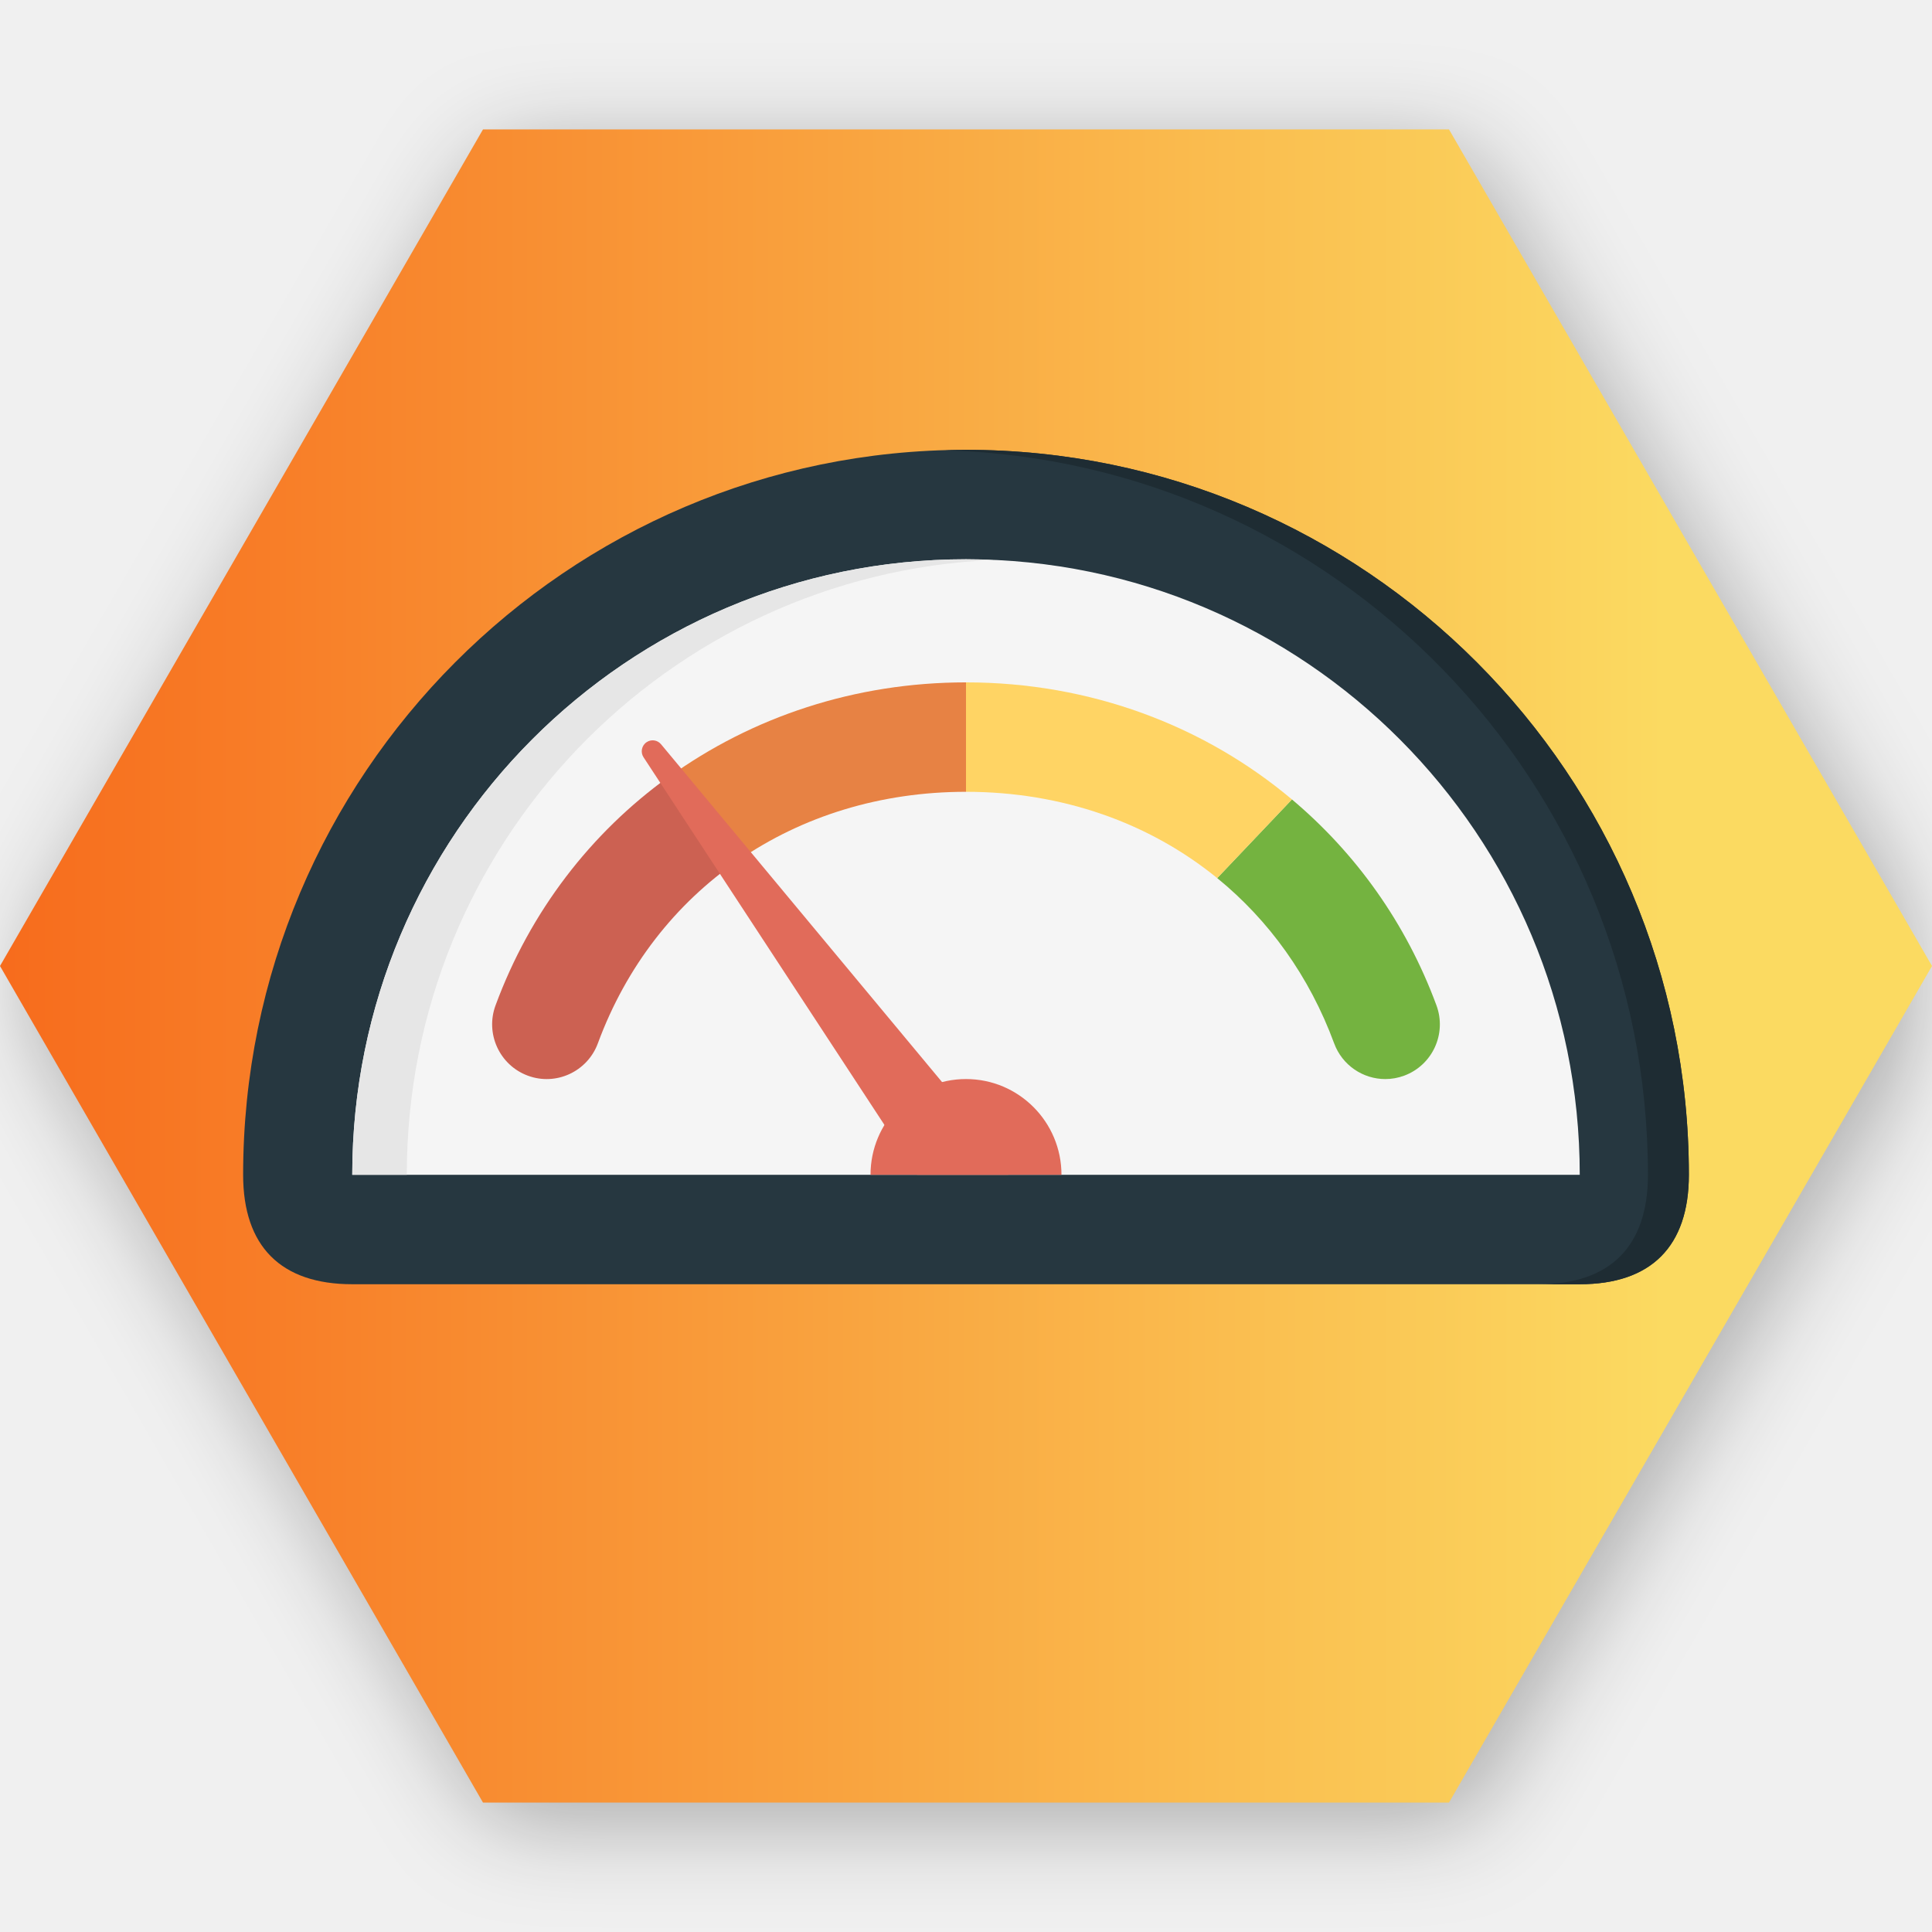
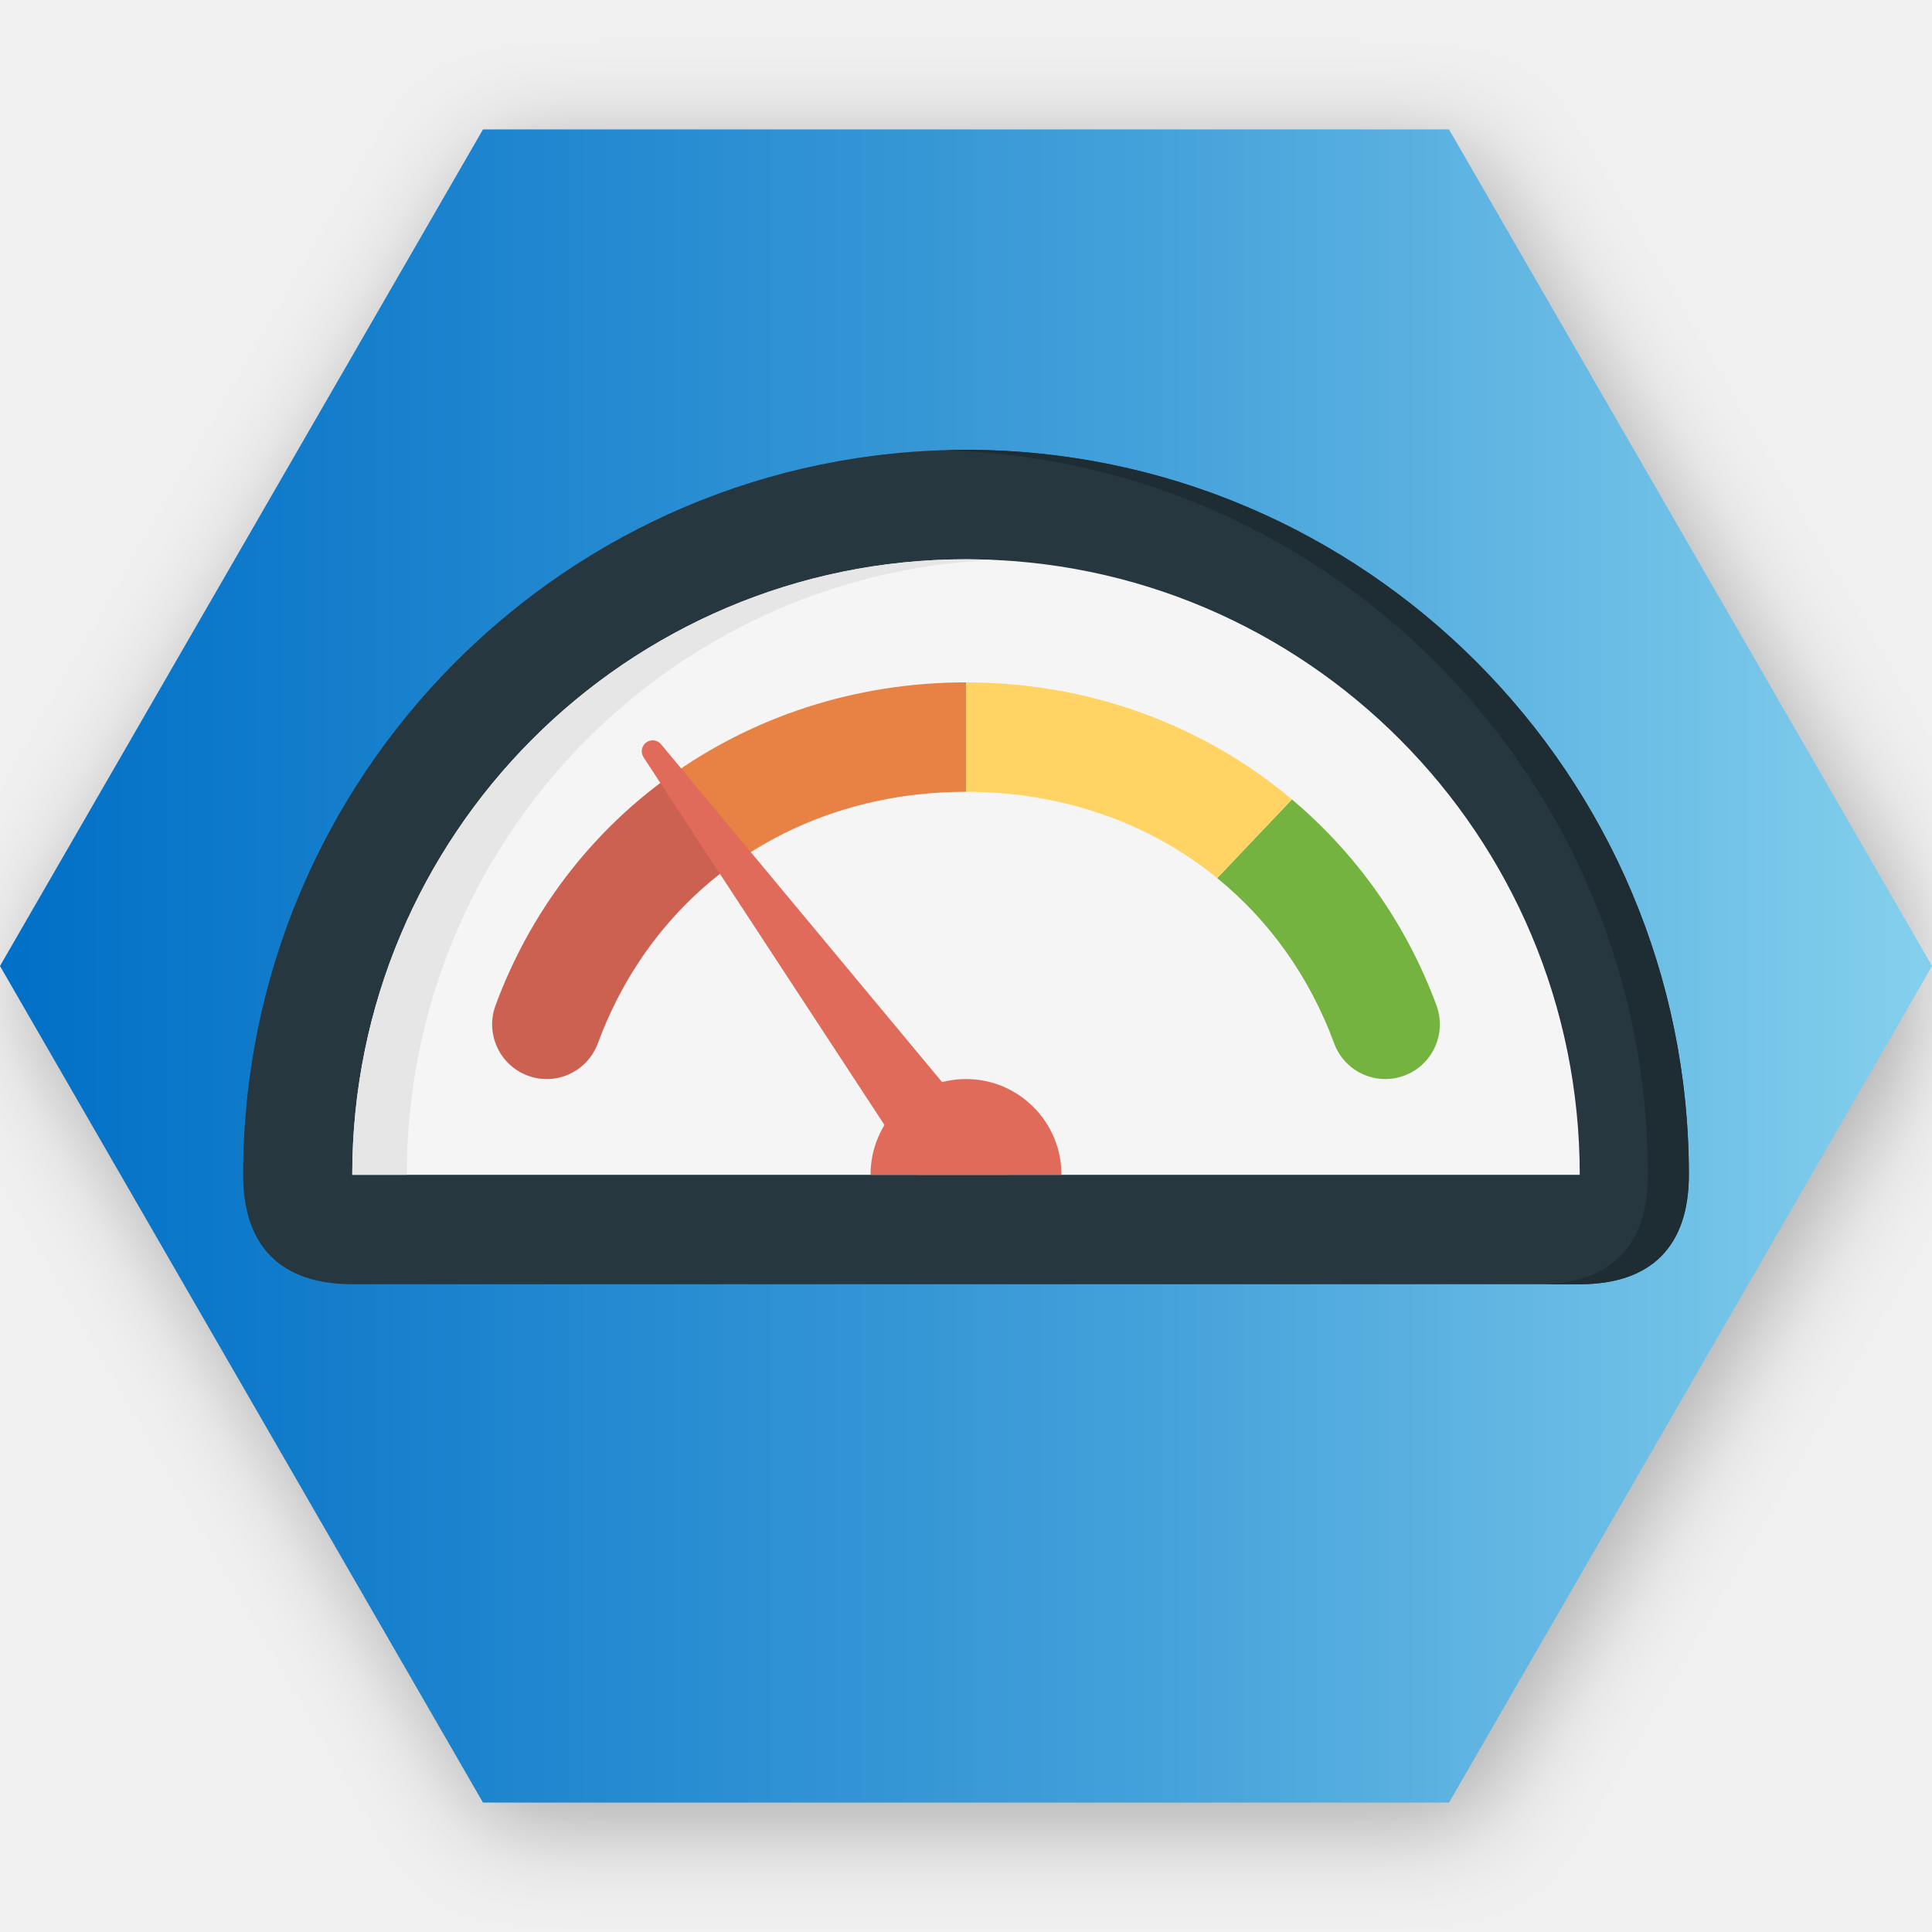
<svg xmlns="http://www.w3.org/2000/svg" xmlns:xlink="http://www.w3.org/1999/xlink" width="200px" height="200px" viewBox="0 0 200 200" version="1.1">
  <defs>
    <polygon id="path-1" points="200 87 150 173.603 50 173.603 0 87 50 0.397 150 0.397" />
    <filter x="-50%" y="-50%" width="200%" height="200%" filterUnits="objectBoundingBox" id="filter-3">
      <feOffset dx="1.5" dy="2" in="SourceAlpha" result="shadowOffsetOuter1" />
      <feGaussianBlur stdDeviation="5" in="shadowOffsetOuter1" result="shadowBlurOuter1" />
      <feColorMatrix values="0 0 0 0 0   0 0 0 0 0   0 0 0 0 0  0 0 0 0.293 0" type="matrix" in="shadowBlurOuter1" />
    </filter>
-     <linearGradient x1="85.844%" y1="50%" x2="0%" y2="50%" id="linearGradient-4">
-       <stop stop-color="#FBDA61" offset="0%" />
-       <stop stop-color="#F76B1C" offset="100%" />
+     <linearGradient x1="100%" y1="50%" x2="0%" y2="50%" id="linearGradient-4">
+       <stop stop-color="#85D0ED" offset="0%" />
+       <stop stop-color="#44A1DA" offset="40.406%" />
+       <stop stop-color="#006FC6" offset="100%" />
    </linearGradient>
    <polygon id="path-5" points="200 87 150 173.603 50 173.603 0 87 50 0.397 150 0.397" />
  </defs>
  <g id="Symbols" stroke="none" stroke-width="1" fill="none" fill-rule="evenodd">
    <g id="icons/dashboard">
      <g transform="translate(0, 13)" id="Layer_1">
        <g>
          <mask id="mask-2" fill="white">
            <use xlink:href="#path-1" />
          </mask>
          <g id="Polygon" fill-opacity="1" fill="black">
            <use filter="url(#filter-3)" xlink:href="#path-1" />
          </g>
          <mask id="mask-6" fill="white">
            <use xlink:href="#path-5" />
          </mask>
          <use id="Polygon" fill="url(#linearGradient-4)" xlink:href="#path-5" />
          <g id="Icon" mask="url(#mask-6)">
            <g transform="translate(25, 33)">
              <path d="M11.465,86.943 C4.076,86.943 0.169,83.025 0.169,75.615 C0.169,34.232 33.737,0.566 75,0.566 C116.263,0.566 149.831,34.232 149.831,75.615 C149.831,83.025 145.924,86.943 138.535,86.943 L11.465,86.943 L11.465,86.943 Z" id="Shape" fill="#263740" />
              <path d="M75,0.566 C74.29,0.566 73.588,0.599 72.882,0.62 C113.166,1.752 145.595,34.943 145.595,75.615 C145.595,83.025 141.688,86.943 134.3,86.943 L138.535,86.943 C145.924,86.943 149.831,83.025 149.831,75.615 C149.831,34.232 116.263,0.566 75,0.566 L75,0.566 Z" id="Shape" fill="#1E2C33" />
              <path d="M11.465,75.615 C11.465,40.422 39.91,11.895 75,11.895 C110.09,11.895 138.535,40.422 138.535,75.615 L11.465,75.615 L11.465,75.615 Z" id="Shape" fill="#F5F5F5" />
              <path d="M77.824,11.967 C76.886,11.924 75.947,11.895 75,11.895 C39.91,11.895 11.465,40.422 11.465,75.615 L17.112,75.615 C17.112,41.373 44.046,13.449 77.824,11.967 L77.824,11.967 Z" id="Shape" fill="#E6E6E6" />
              <path d="M44.195,34.43 C36.186,40.212 29.901,48.314 26.299,58.074 C25.215,61.005 26.71,64.264 29.636,65.351 C32.548,66.439 35.809,64.94 36.891,62.004 C39.838,54.018 44.929,47.536 51.466,43.036 L44.195,34.43 L44.195,34.43 Z" id="Shape" fill="#CC6152" />
              <path d="M113.109,62.004 C113.951,64.29 116.109,65.705 118.405,65.705 C119.057,65.705 119.719,65.591 120.364,65.351 C123.29,64.264 124.785,61.008 123.701,58.074 C120.553,49.548 115.342,42.311 108.74,36.757 L101.004,44.899 C106.354,49.258 110.546,55.058 113.109,62.004 L113.109,62.004 Z" id="Shape" fill="#74B340" />
              <path d="M44.195,34.467 L51.445,43.058 C58.057,38.5 66.149,35.967 75,35.967 L75,24.639 C63.516,24.639 52.856,28.208 44.195,34.467 L44.195,34.467 Z" id="Shape" fill="#E78244" />
              <path d="M101.006,44.903 L108.742,36.758 C99.615,29.081 87.817,24.639 75,24.639 L75,35.967 C84.976,35.967 93.989,39.185 101.006,44.903 L101.006,44.903 Z" id="Shape" fill="#FFD464" />
              <g id="Group" stroke-width="1" fill="none" transform="translate(41.11446, 30.30273)">
                <path d="M38.253,45.312 C38.213,44.415 37.905,43.524 37.287,42.782 L2.317,0.743 C1.954,0.304 1.314,0.201 0.829,0.523 C0.308,0.865 0.162,1.568 0.505,2.09 L28.825,45.312 L38.253,45.312 L38.253,45.312 Z" id="Shape" fill="#E16B5A" />
                <path d="M24.002,45.312 C24.002,39.838 28.427,35.4 33.886,35.4 C39.344,35.4 43.769,39.838 43.769,45.312 L24.002,45.312 L24.002,45.312 Z" id="Shape" fill="#E16B5A" />
              </g>
            </g>
          </g>
        </g>
      </g>
    </g>
  </g>
</svg>
